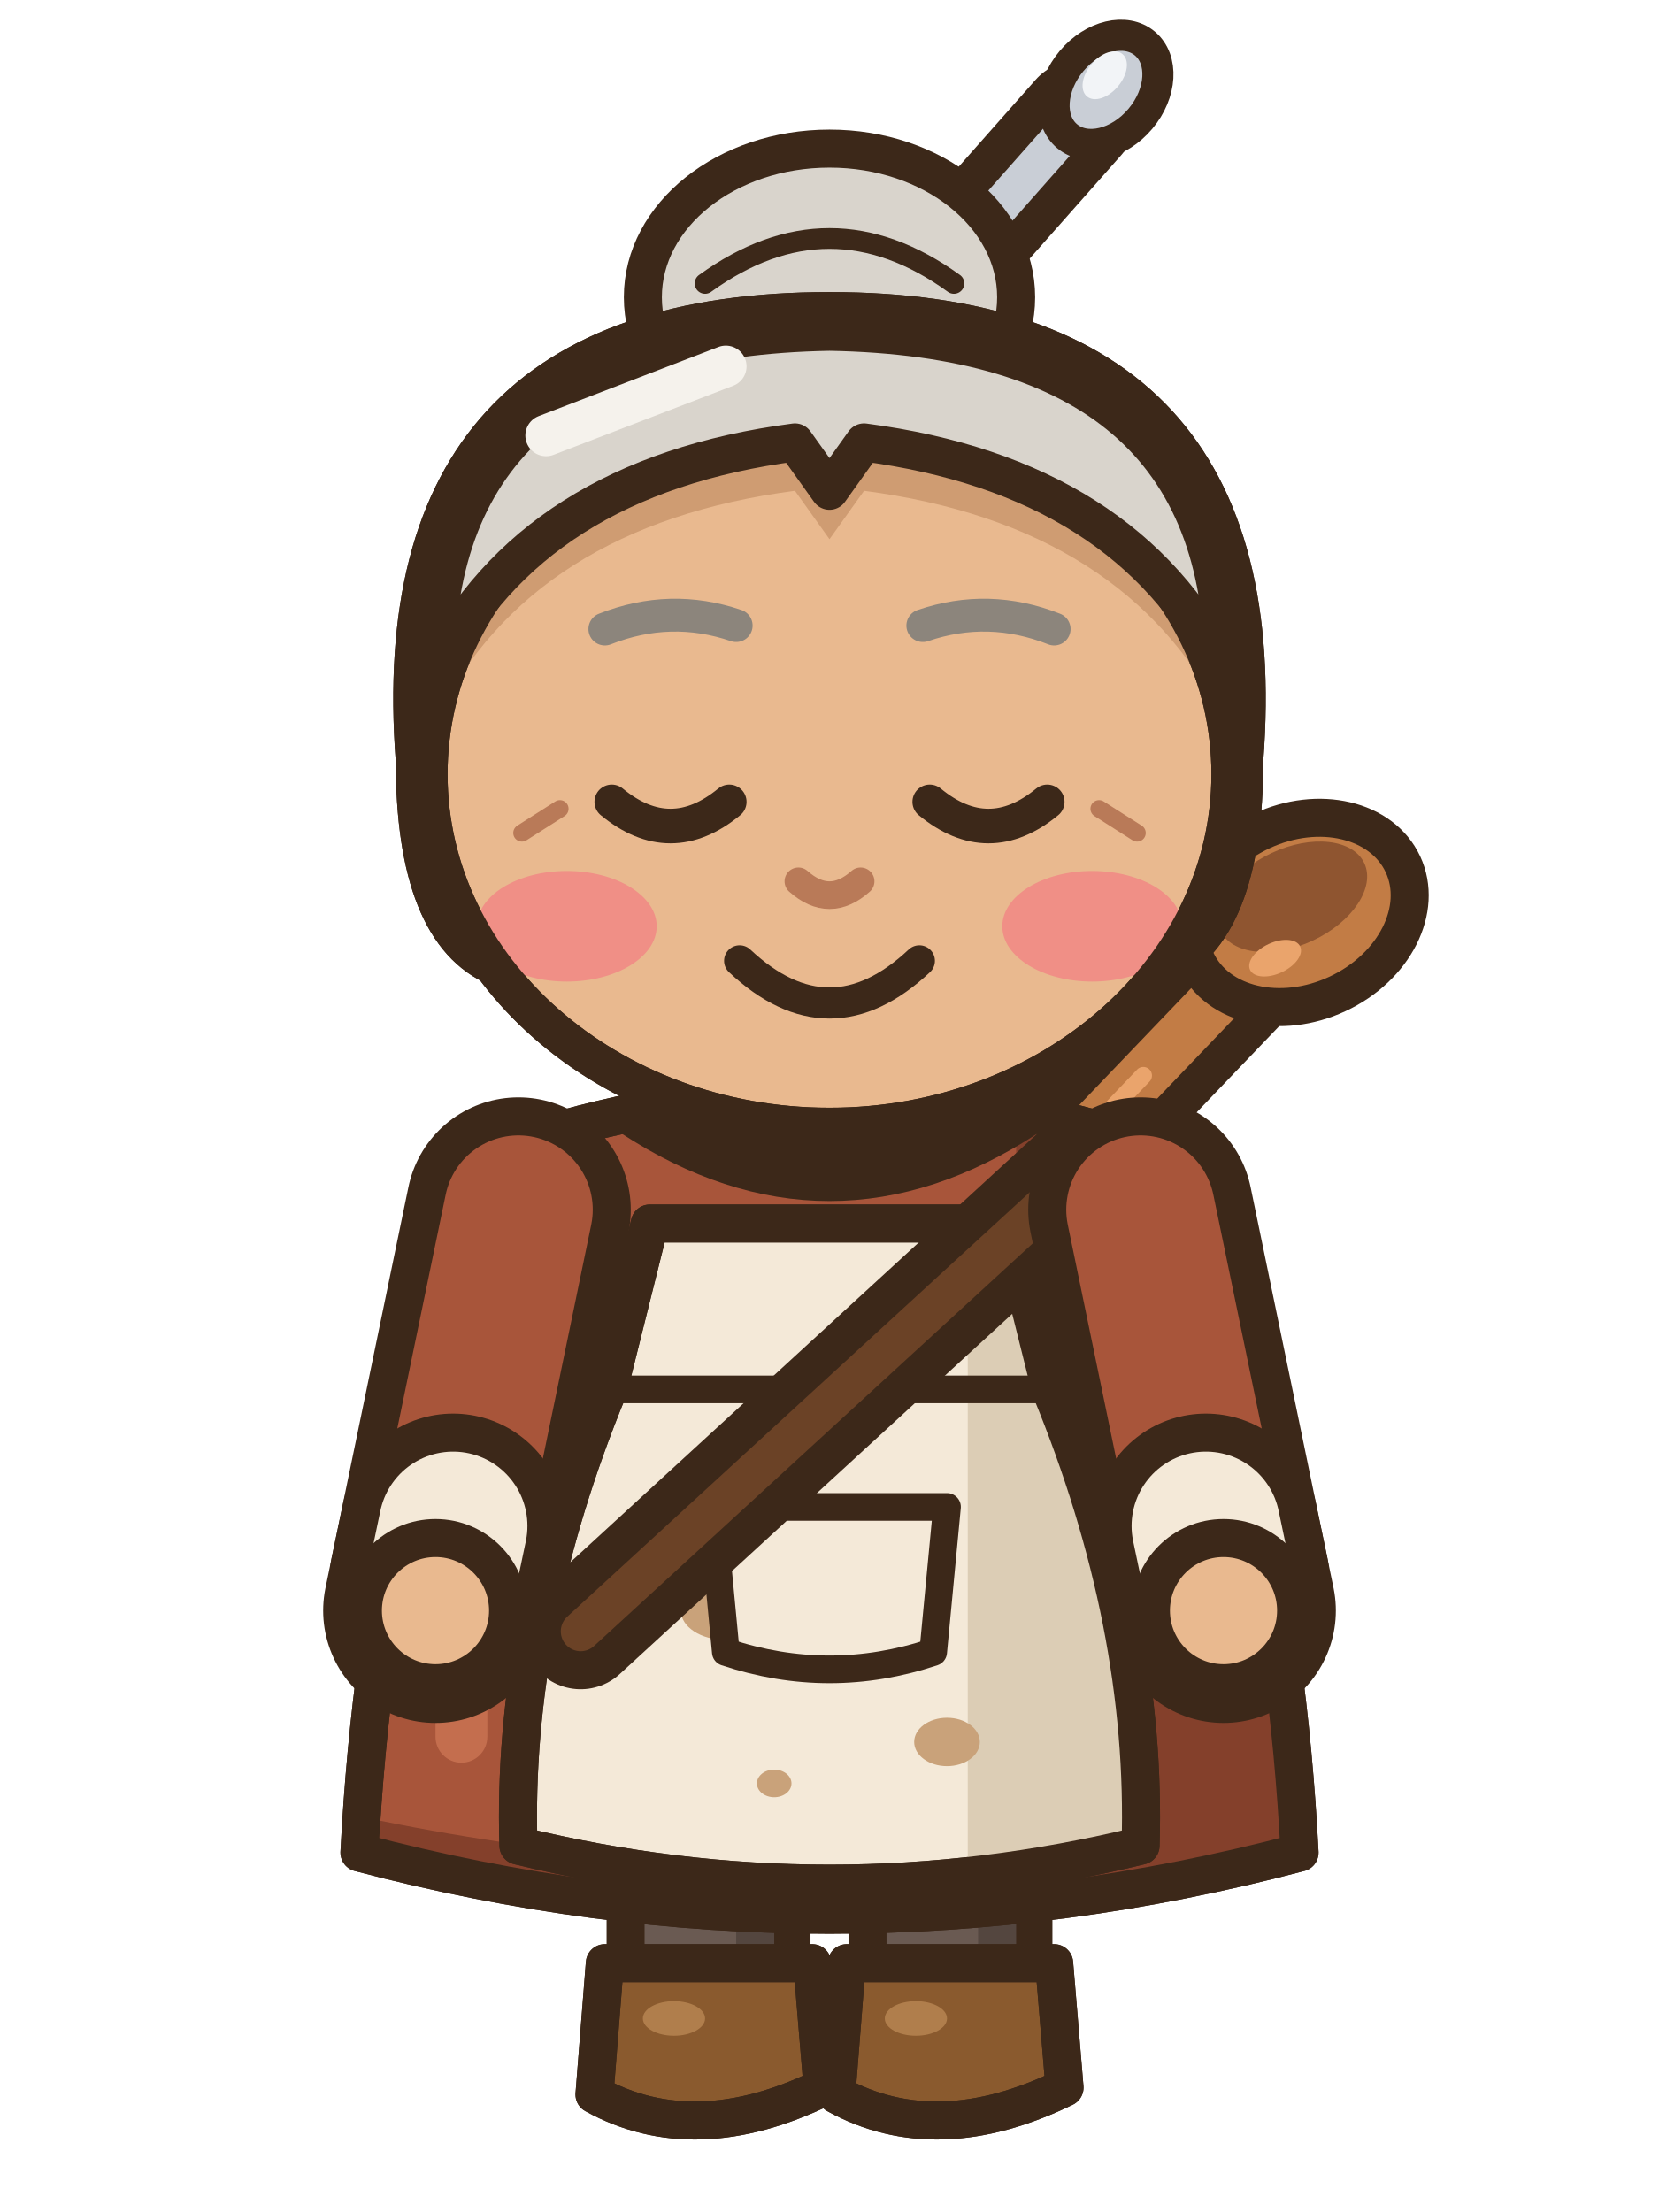
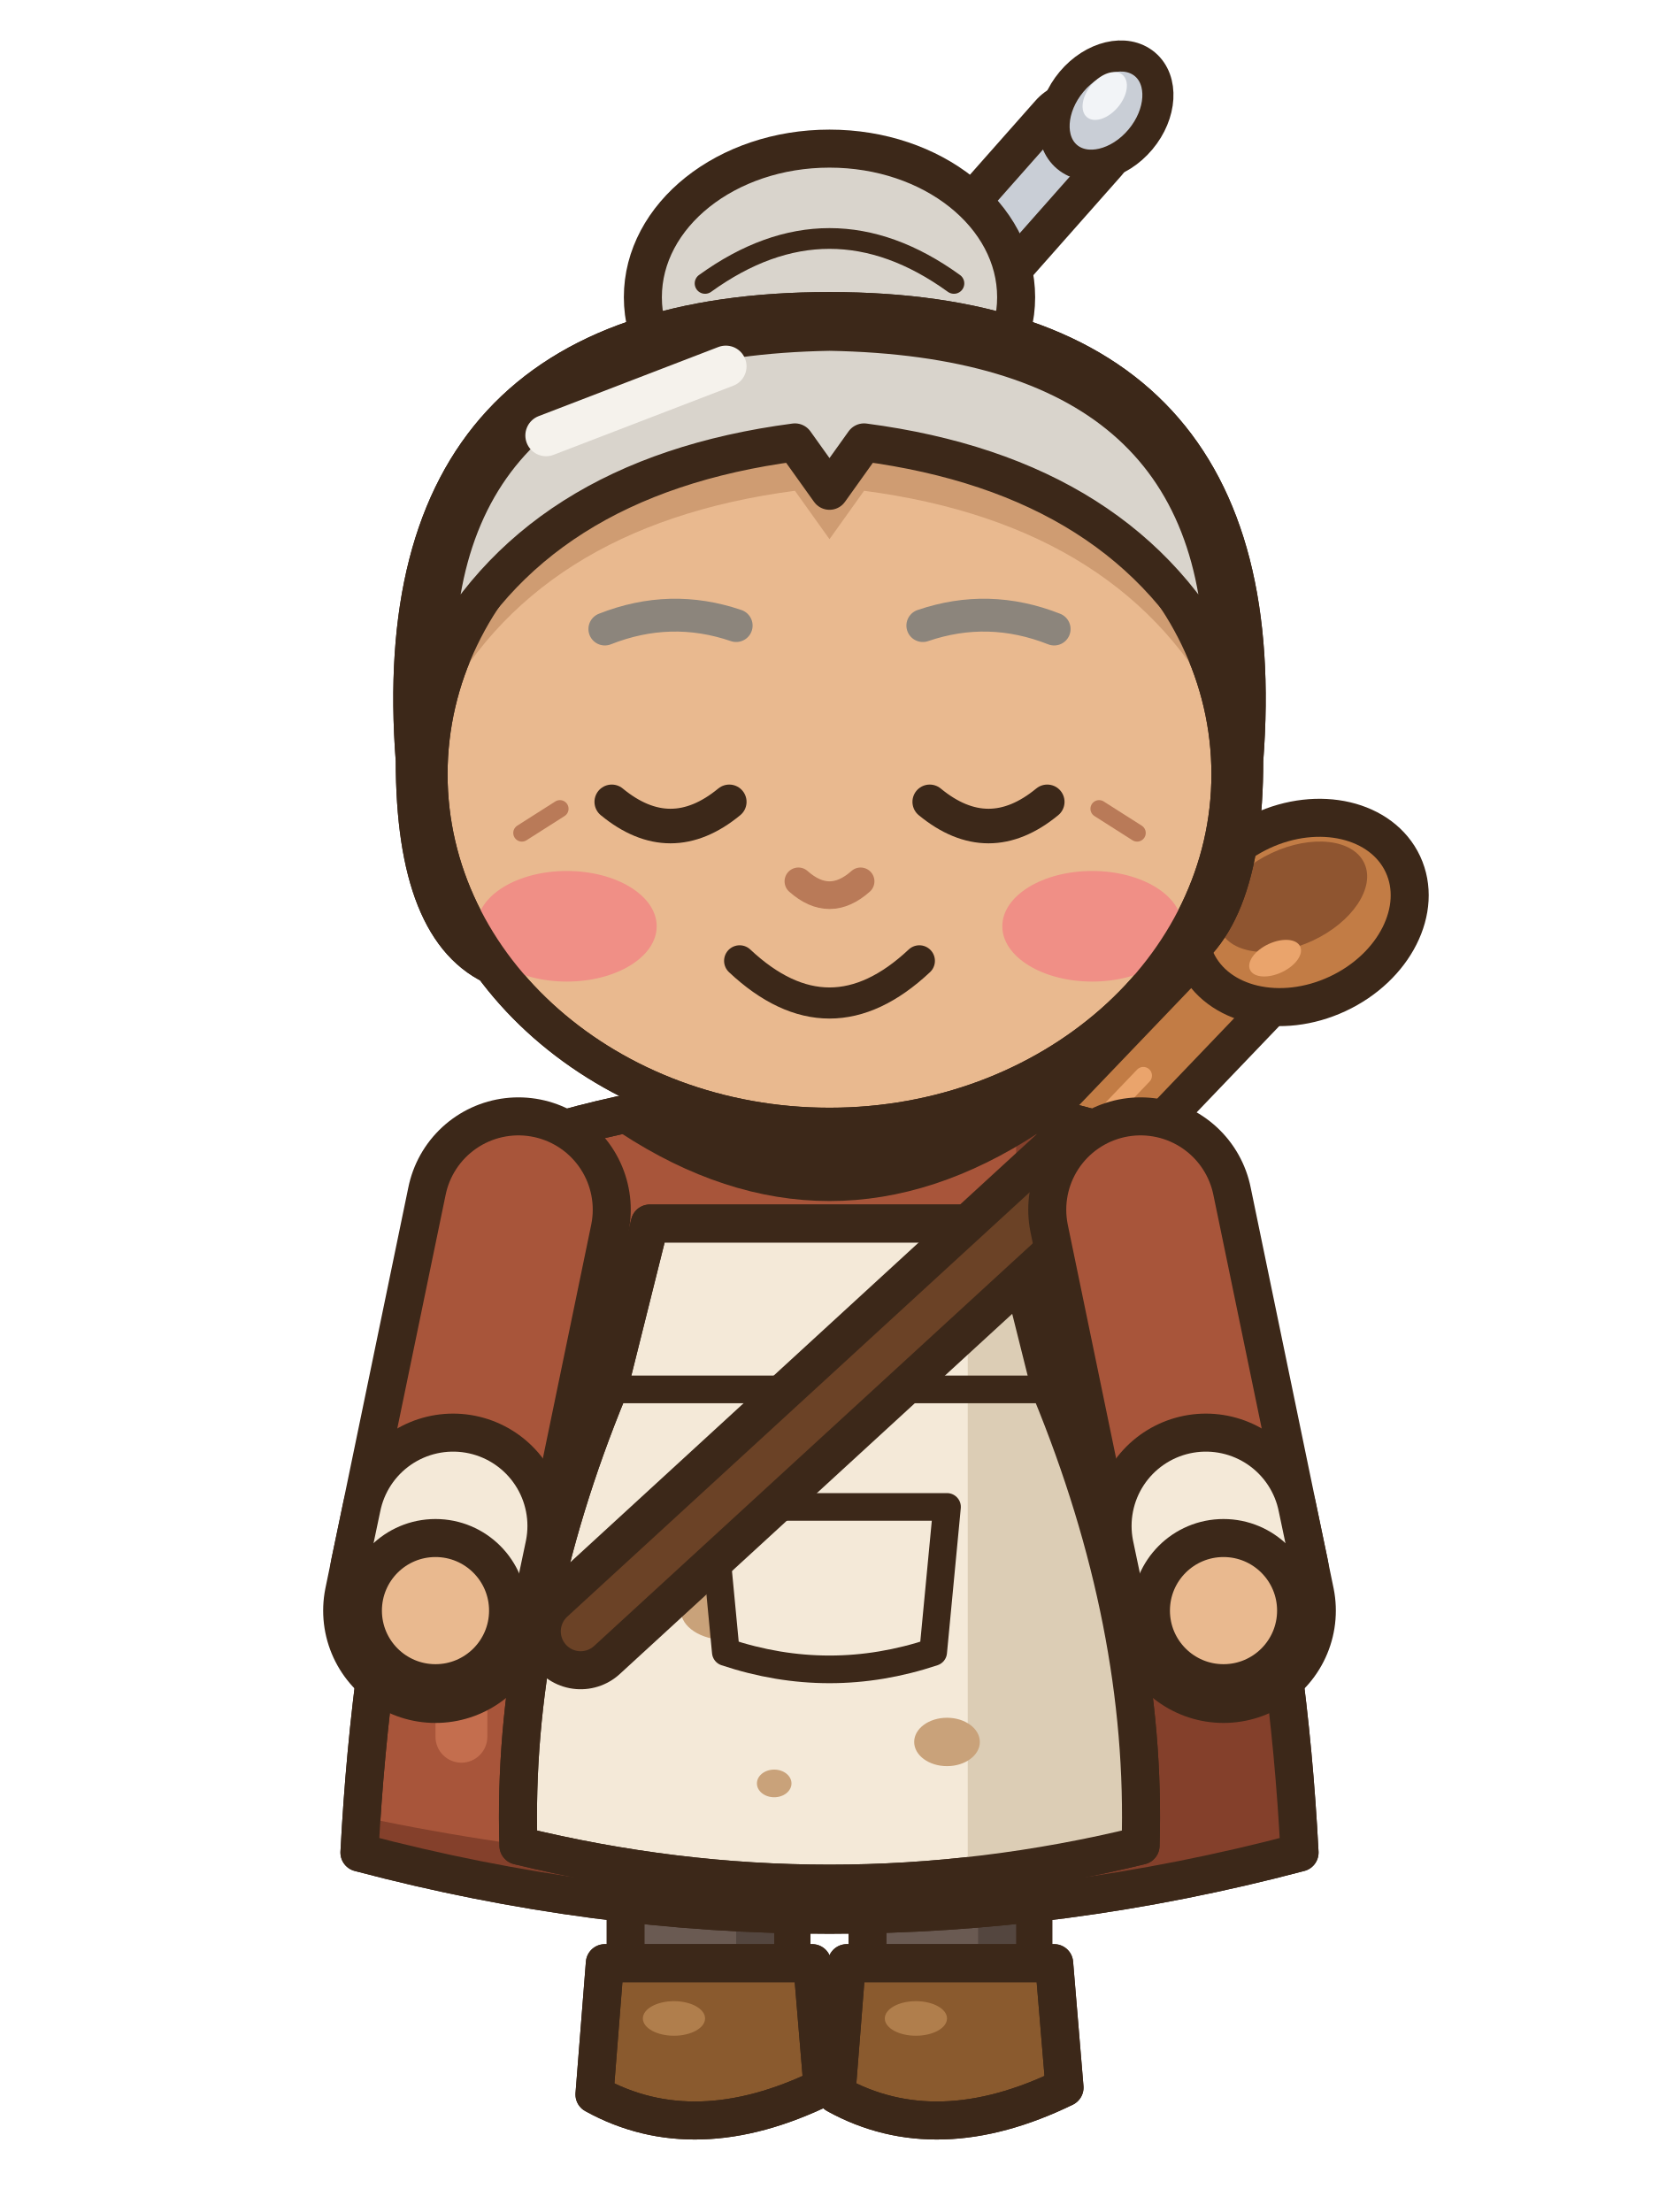
<svg xmlns="http://www.w3.org/2000/svg" width="48" height="64" viewBox="0 0 48 64">
  <g transform="translate(0 0)">
    <line x1="15" y1="50" x2="37.6" y2="26.4" stroke="#3C2819" stroke-width="3.7" stroke-linecap="round" />
    <line x1="15" y1="50" x2="37.6" y2="26.4" stroke="#C27C45" stroke-width="1.5" stroke-linecap="round" />
    <line x1="17.26" y1="47.64" x2="33.08" y2="31.12" stroke="#EAA46C" stroke-width="0.5" stroke-linecap="round" />
    <g transform="rotate(-25 37.6 26.4)">
      <ellipse cx="37.6" cy="26.4" rx="3.3" ry="2.6" fill="#C27C45" stroke="#3C2819" stroke-width="1.1" stroke-linejoin="round" stroke-linecap="round" />
      <ellipse cx="37.6" cy="25.9" rx="2.3" ry="1.4" fill="#8F5530" stroke="none" />
      <ellipse cx="36.4" cy="27.3" rx="0.8" ry="0.45" fill="#EAA46C" stroke="none" />
    </g>
    <rect x="25.1" y="50" width="4.8" height="8" rx="1.6" fill="#6A5A52" stroke="#3C2819" stroke-width="1.1" stroke-linejoin="round" stroke-linecap="round" />
    <rect x="28.3" y="50.6" width="1.1" height="6.4" rx="0.5" fill="#54463F" />
    <path d="M24.5,56.8 L30.5,56.8 L30.8,60.4 Q27.1,62.2 24.2,60.6 Z" fill="#8A5A2E" stroke="#3C2819" stroke-width="1.1" stroke-linejoin="round" stroke-linecap="round" />
    <clipPath id="cafrontrepos1s275568">
      <path d="M24.5,56.8 L30.5,56.8 L30.8,60.4 Q27.1,62.2 24.2,60.6 Z" />
    </clipPath>
    <g clip-path="url(#cafrontrepos1s275568)">
      <path d="M24.1,60.1 Q27.1,61.8 30.9,59.9 L30.9,62.4 L24.1,62.4 Z" fill="#6B4322" />
    </g>
    <path d="M24.5,56.8 L30.5,56.8 L30.8,60.4 Q27.1,62.2 24.2,60.6 Z" fill="none" stroke="#3C2819" stroke-width="1.1" stroke-linejoin="round" stroke-linecap="round" />
    <ellipse cx="26.5" cy="58.4" rx="0.9" ry="0.5" fill="#B07E4C" stroke="none" />
    <rect x="18.1" y="50" width="4.8" height="8" rx="1.6" fill="#6A5A52" stroke="#3C2819" stroke-width="1.1" stroke-linejoin="round" stroke-linecap="round" />
    <rect x="21.3" y="50.6" width="1.1" height="6.4" rx="0.5" fill="#54463F" />
    <path d="M17.5,56.8 L23.5,56.8 L23.8,60.4 Q20.1,62.2 17.2,60.6 Z" fill="#8A5A2E" stroke="#3C2819" stroke-width="1.1" stroke-linejoin="round" stroke-linecap="round" />
    <clipPath id="cafrontrepos1s205568">
      <path d="M17.5,56.8 L23.5,56.8 L23.8,60.4 Q20.1,62.2 17.2,60.6 Z" />
    </clipPath>
    <g clip-path="url(#cafrontrepos1s205568)">
      <path d="M17.1,60.1 Q20.1,61.8 23.9,59.9 L23.9,62.4 L17.1,62.4 Z" fill="#6B4322" />
    </g>
    <path d="M17.5,56.8 L23.5,56.8 L23.8,60.4 Q20.1,62.2 17.2,60.6 Z" fill="none" stroke="#3C2819" stroke-width="1.1" stroke-linejoin="round" stroke-linecap="round" />
    <ellipse cx="19.5" cy="58.4" rx="0.9" ry="0.5" fill="#B07E4C" stroke="none" />
    <path d="M15.2,33 Q24,30.2 32.8,33 Q37,42 37.6,53.6 Q24,57.2 10.4,53.6 Q11,42 15.2,33 Z" fill="#A8553A" stroke="#3C2819" stroke-width="1.1" stroke-linejoin="round" stroke-linecap="round" />
    <clipPath id="cafrontrepos1d">
      <path d="M15.2,33 Q24,30.2 32.8,33 Q37,42 37.6,53.6 Q24,57.2 10.4,53.6 Q11,42 15.2,33 Z" />
    </clipPath>
    <g clip-path="url(#cafrontrepos1d)">
      <rect x="29.4" y="30" width="12" height="30" fill="#84402B" />
      <path d="M8,52 Q24,56 40,52 L40,60 L8,60 Z" fill="#84402B" />
      <rect x="12.6" y="38" width="1.5" height="13" rx="0.75" fill="#C46E4E" />
    </g>
    <path d="M15.2,33 Q24,30.2 32.8,33 Q37,42 37.6,53.6 Q24,57.2 10.4,53.6 Q11,42 15.2,33 Z" fill="none" stroke="#3C2819" stroke-width="1.1" stroke-linejoin="round" stroke-linecap="round" />
    <path d="M18.8,35.4 L29.2,35.4 L30.4,40.2 Q33.2,47 33,53.4 Q24,55.6 15,53.4 Q14.8,47 17.6,40.2 Z" fill="#F4E9D8" stroke="#3C2819" stroke-width="1.1" stroke-linejoin="round" stroke-linecap="round" />
    <clipPath id="cafrontrepos1a">
      <path d="M18.8,35.4 L29.2,35.4 L30.4,40.2 Q33.2,47 33,53.4 Q24,55.6 15,53.4 Q14.8,47 17.6,40.2 Z" />
    </clipPath>
    <g clip-path="url(#cafrontrepos1a)">
      <rect x="28" y="34" width="8" height="24" fill="#DCCDB5" />
      <ellipse cx="21" cy="46.6" rx="1.3" ry="0.85" fill="#C9A27A" stroke="none" />
      <ellipse cx="27.4" cy="50.4" rx="0.95" ry="0.7" fill="#C9A27A" stroke="none" />
      <ellipse cx="22.4" cy="51.6" rx="0.5" ry="0.4" fill="#C9A27A" stroke="none" />
    </g>
    <path d="M18.8,35.4 L29.2,35.4 L30.4,40.2 Q33.2,47 33,53.4 Q24,55.6 15,53.4 Q14.8,47 17.6,40.2 Z" fill="none" stroke="#3C2819" stroke-width="1.1" stroke-linejoin="round" stroke-linecap="round" />
    <path d="M17.6,40.2 L30.4,40.2" fill="none" stroke="#3C2819" stroke-width="0.8" stroke-linejoin="round" stroke-linecap="round" />
    <path d="M20.6,43.6 L27.4,43.6 L27,47.8 Q24,48.8 21,47.8 Z" fill="#F4E9D8" stroke="#3C2819" stroke-width="0.8" stroke-linejoin="round" stroke-linecap="round" />
    <line x1="31.4" y1="33.8" x2="16.8" y2="47.2" stroke="#3C2819" stroke-width="3.35" stroke-linecap="round" />
    <line x1="31.4" y1="33.8" x2="16.8" y2="47.2" stroke="#6B4226" stroke-width="1.15" stroke-linecap="round" />
    <path d="M18.2,32.4 Q24,36.2 29.8,32.4 Q24,34.4 18.2,32.4 Z" fill="#F4E9D8" stroke="#3C2819" stroke-width="0.9" stroke-linejoin="round" stroke-linecap="round" />
    <path d="M15,35 L12.6,46.6" fill="none" stroke="#3C2819" stroke-width="6.5" stroke-linecap="round" stroke-linejoin="round" />
    <path d="M15,35 L12.6,46.6" fill="none" stroke="#A8553A" stroke-width="4.3" stroke-linecap="round" stroke-linejoin="round" />
    <line x1="13.11" y1="44.15" x2="12.78" y2="45.72" stroke="#3C2819" stroke-width="6.5" stroke-linecap="round" />
    <line x1="13.11" y1="44.15" x2="12.78" y2="45.72" stroke="#F4E9D8" stroke-width="4.3" stroke-linecap="round" />
    <ellipse cx="12.6" cy="46.6" rx="2.1" ry="2.1" fill="#E9B98F" stroke="#3C2819" stroke-width="1.1" stroke-linejoin="round" stroke-linecap="round" />
    <path d="M33,35 L35.4,46.6" fill="none" stroke="#3C2819" stroke-width="6.5" stroke-linecap="round" stroke-linejoin="round" />
    <path d="M33,35 L35.4,46.6" fill="none" stroke="#A8553A" stroke-width="4.3" stroke-linecap="round" stroke-linejoin="round" />
    <line x1="34.89" y1="44.15" x2="35.22" y2="45.72" stroke="#3C2819" stroke-width="6.5" stroke-linecap="round" />
    <line x1="34.89" y1="44.15" x2="35.22" y2="45.72" stroke="#F4E9D8" stroke-width="4.3" stroke-linecap="round" />
    <ellipse cx="35.4" cy="46.6" rx="2.1" ry="2.1" fill="#E9B98F" stroke="#3C2819" stroke-width="1.1" stroke-linejoin="round" stroke-linecap="round" />
-     <line x1="26.6" y1="8.6" x2="31.2" y2="3.4" stroke="#3C2819" stroke-width="3.3" stroke-linecap="round" />
-     <line x1="26.6" y1="8.6" x2="31.2" y2="3.4" stroke="#C9CED6" stroke-width="1.1" stroke-linecap="round" />
-     <g transform="rotate(40 32 2.6)">
-       <ellipse cx="32" cy="2.6" rx="1.3" ry="1.75" fill="#C9CED6" stroke="#3C2819" stroke-width="0.9" stroke-linejoin="round" stroke-linecap="round" />
-       <ellipse cx="31.7" cy="2.3" rx="0.5" ry="0.8" fill="#F2F4F7" stroke="none" />
+     <line x1="26.6" y1="9.2" x2="31.2" y2="4" stroke="#3C2819" stroke-width="3.3" stroke-linecap="round" />
+     <line x1="26.6" y1="9.2" x2="31.2" y2="4" stroke="#C9CED6" stroke-width="1.1" stroke-linecap="round" />
+     <g transform="rotate(40 32 3.2)">
+       <ellipse cx="32" cy="3.2" rx="1.3" ry="1.75" fill="#C9CED6" stroke="#3C2819" stroke-width="0.9" stroke-linejoin="round" stroke-linecap="round" />
+       <ellipse cx="31.7" cy="2.9" rx="0.5" ry="0.8" fill="#F2F4F7" stroke="none" />
    </g>
    <ellipse cx="24" cy="8.6" rx="5.4" ry="4.3" fill="#D9D4CC" stroke="#3C2819" stroke-width="1.1" stroke-linejoin="round" stroke-linecap="round" />
    <path d="M20.4,8.2 Q24,5.6 27.6,8.2" fill="none" stroke="#3C2819" stroke-width="0.6" stroke-linejoin="round" stroke-linecap="round" />
    <path d="M12,22 Q11,9 24,9 Q37,9 36,22 Q36,27 33.6,28 L14.4,28 Q12,27 12,22 Z" fill="#D9D4CC" stroke="#3C2819" stroke-width="1.1" stroke-linejoin="round" stroke-linecap="round" />
    <clipPath id="cafrontrepos1h">
      <path d="M12,22 Q11,9 24,9 Q37,9 36,22 Q36,27 33.6,28 L14.4,28 Q12,27 12,22 Z" />
    </clipPath>
    <g clip-path="url(#cafrontrepos1h)">
      <rect x="8" y="24" width="32" height="6" fill="#ABA59C" />
    </g>
    <path d="M12,22 Q11,9 24,9 Q37,9 36,22 Q36,27 33.6,28 L14.4,28 Q12,27 12,22 Z" fill="none" stroke="#3C2819" stroke-width="1.1" stroke-linejoin="round" stroke-linecap="round" />
    <path d="M12.4,22.4 a11.6,10.2 0 1,0 23.2,0 a11.6,10.2 0 1,0 -23.2,0 Z" fill="#E9B98F" stroke="#3C2819" stroke-width="1.1" stroke-linejoin="round" stroke-linecap="round" />
    <clipPath id="cafrontrepos1f">
      <path d="M12.4,22.4 a11.6,10.2 0 1,0 23.2,0 a11.6,10.2 0 1,0 -23.2,0 Z" />
    </clipPath>
    <g clip-path="url(#cafrontrepos1f)">
      <path d="M12.6,19.4 Q12.6,9.8 24,9.6 Q35.4,9.8 35.4,19.4 Q32.6,13.8 25,12.8 L24,14.2 L23,12.8 Q15.4,13.8 12.6,19.4 Z" fill="#CF9C72" transform="translate(0 1.4)" />
      <ellipse cx="16.4" cy="26.8" rx="2.6" ry="1.6" fill="#F08F86" stroke="none" />
      <ellipse cx="31.6" cy="26.8" rx="2.6" ry="1.6" fill="#F08F86" stroke="none" />
    </g>
    <path d="M12.4,22.4 a11.6,10.2 0 1,0 23.2,0 a11.6,10.2 0 1,0 -23.2,0 Z" fill="none" stroke="#3C2819" stroke-width="1.1" stroke-linejoin="round" stroke-linecap="round" />
    <path d="M12.6,19.4 Q12.6,9.8 24,9.6 Q35.4,9.8 35.4,19.4 Q32.6,13.8 25,12.8 L24,14.2 L23,12.8 Q15.4,13.8 12.6,19.4 Z" fill="#D9D4CC" stroke="#3C2819" stroke-width="1.1" stroke-linejoin="round" stroke-linecap="round" />
    <line x1="15.8" y1="12.6" x2="21" y2="10.6" stroke="#F5F2EC" stroke-width="1.2" stroke-linecap="round" />
    <line x1="16.2" y1="23.4" x2="15.1" y2="24.1" stroke="#B97A58" stroke-width="0.5" stroke-linecap="round" />
    <line x1="31.8" y1="23.4" x2="32.9" y2="24.1" stroke="#B97A58" stroke-width="0.5" stroke-linecap="round" />
    <path d="M23.1,25.5 Q24,26.3 24.9,25.5" fill="none" stroke="#B97A58" stroke-width="0.8" stroke-linejoin="round" stroke-linecap="round" />
    <path d="M17.5,18.2 Q19.4,17.45 21.3,18.1" fill="none" stroke="#8C857C" stroke-width="0.95" stroke-linecap="round" />
    <path d="M30.5,18.2 Q28.6,17.45 26.7,18.1" fill="none" stroke="#8C857C" stroke-width="0.95" stroke-linecap="round" />
    <path d="M17.7,23.2 Q19.4,24.6 21.1,23.2" fill="none" stroke="#3C2819" stroke-width="1" stroke-linejoin="round" stroke-linecap="round" />
    <path d="M26.9,23.2 Q28.6,24.6 30.3,23.2" fill="none" stroke="#3C2819" stroke-width="1" stroke-linejoin="round" stroke-linecap="round" />
    <path d="M21.4,27.8 Q24,30.24 26.6,27.8" fill="none" stroke="#3C2819" stroke-width="0.9" stroke-linejoin="round" stroke-linecap="round" />
  </g>
</svg>
